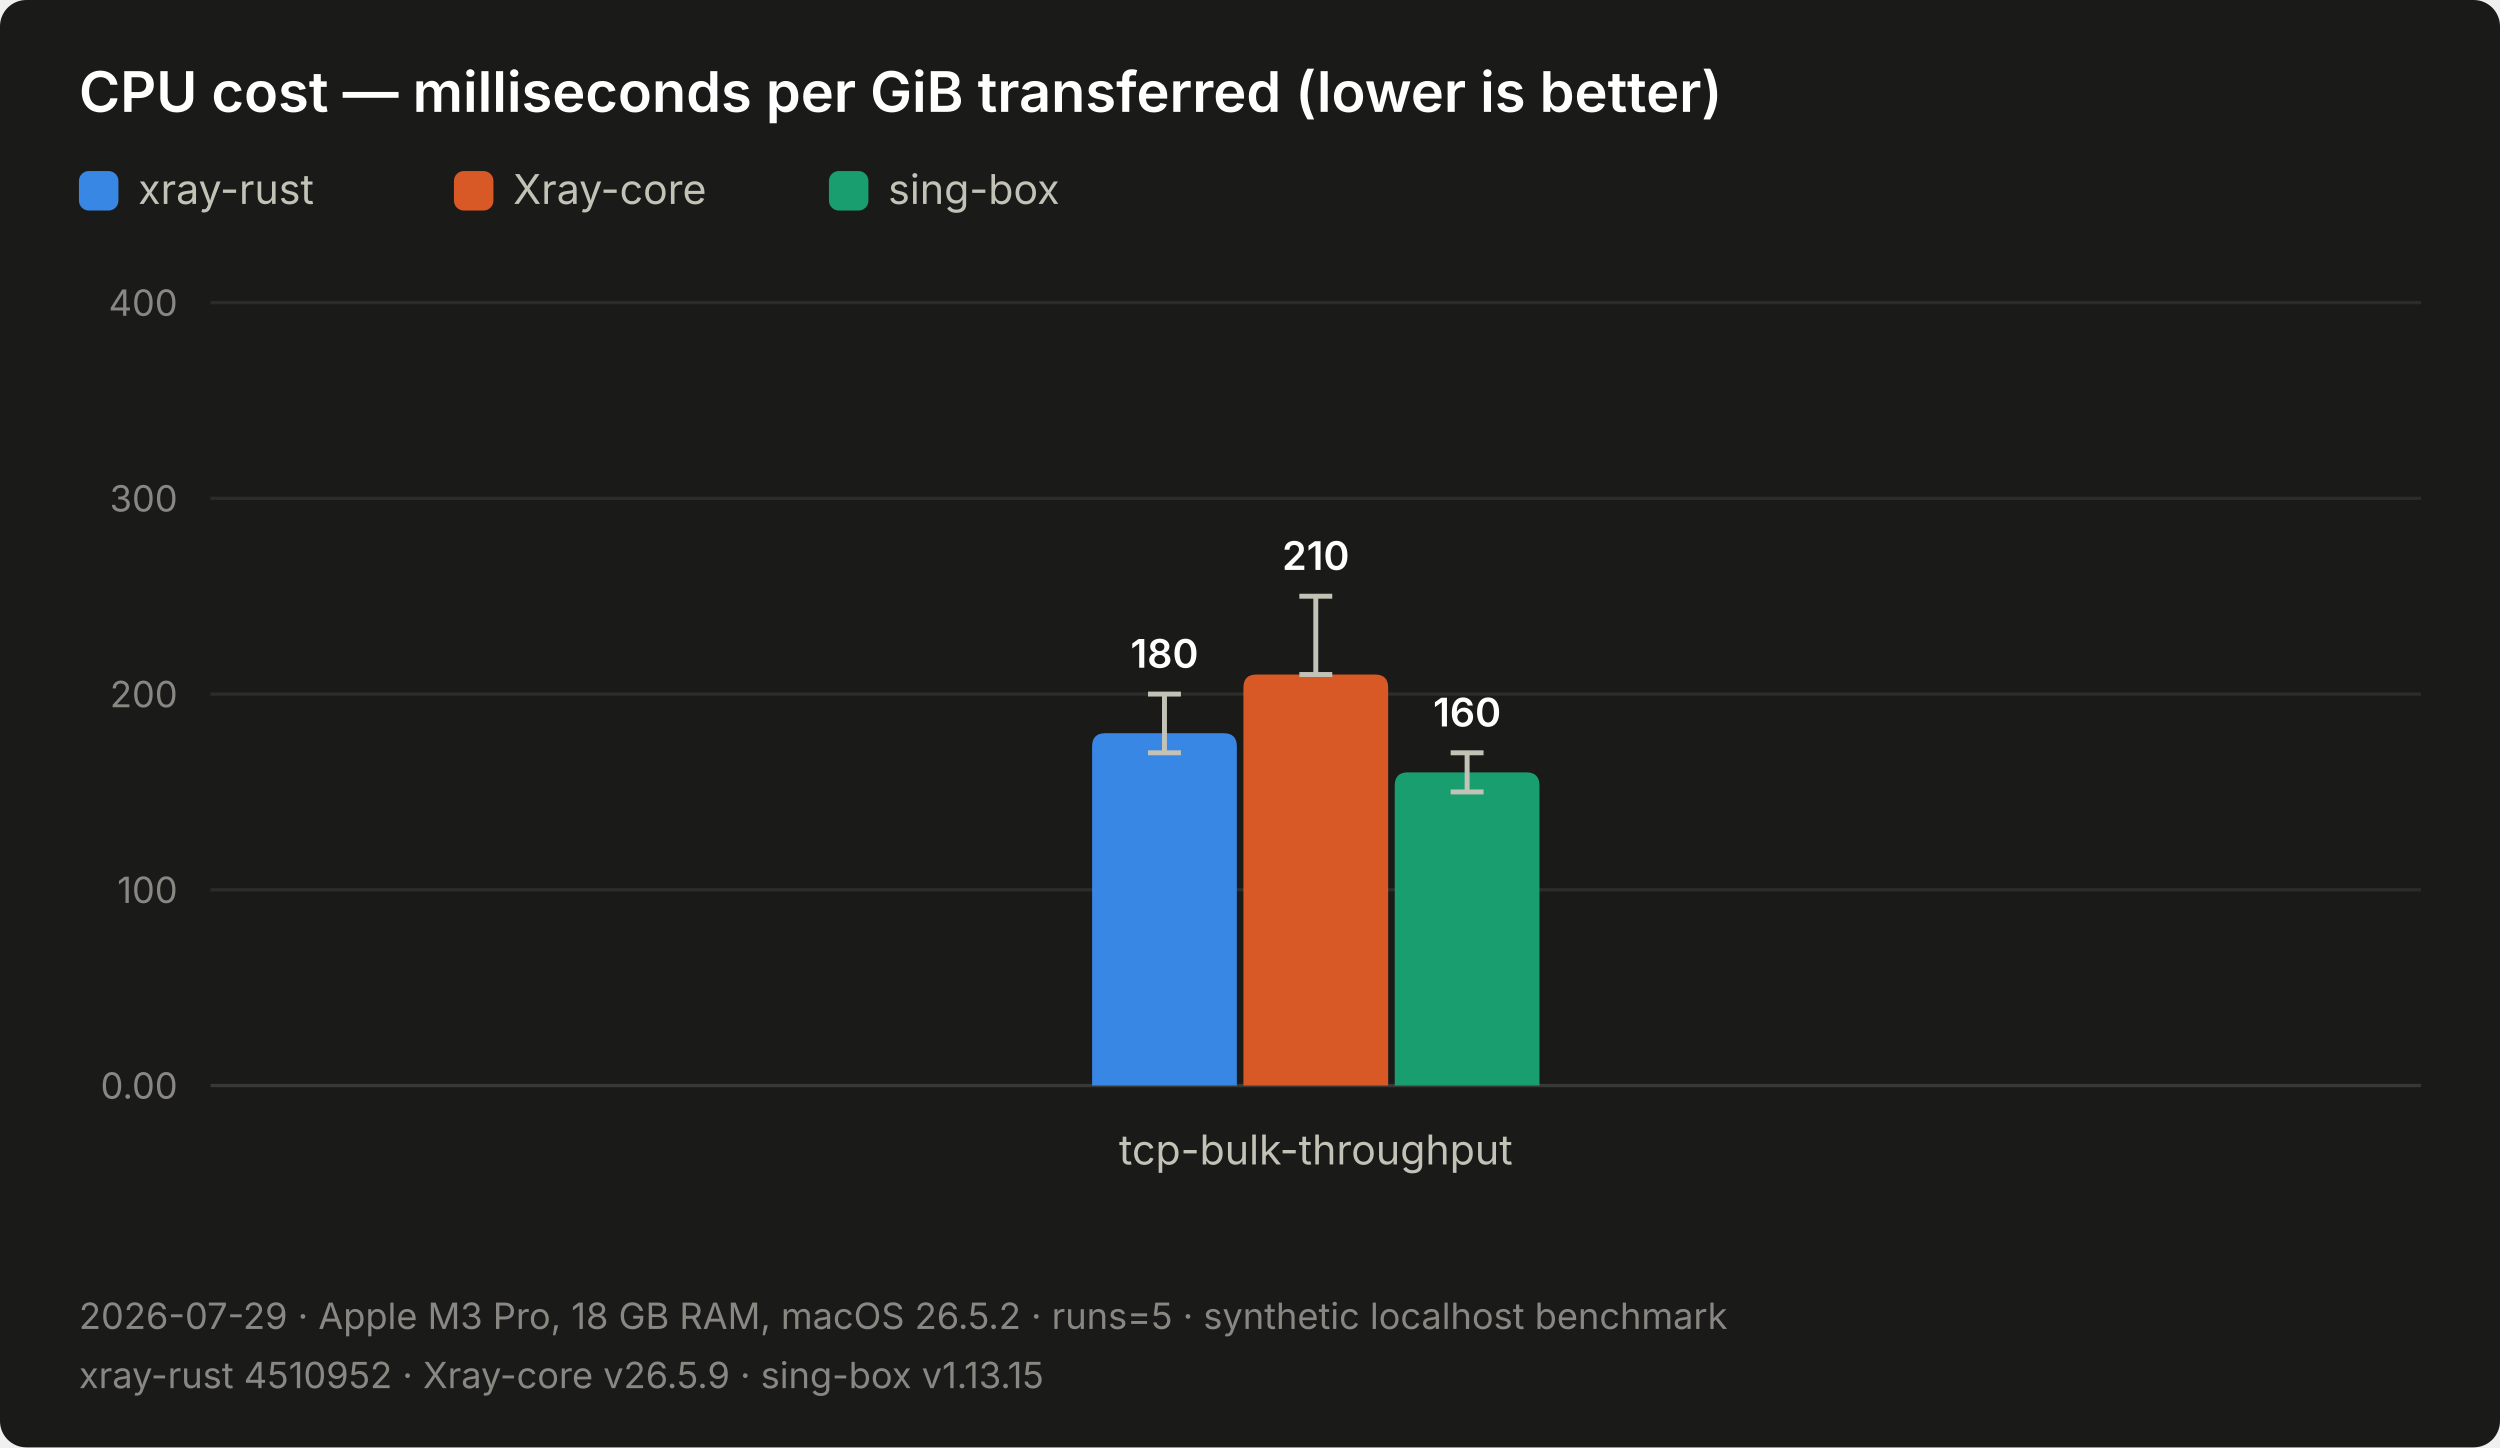
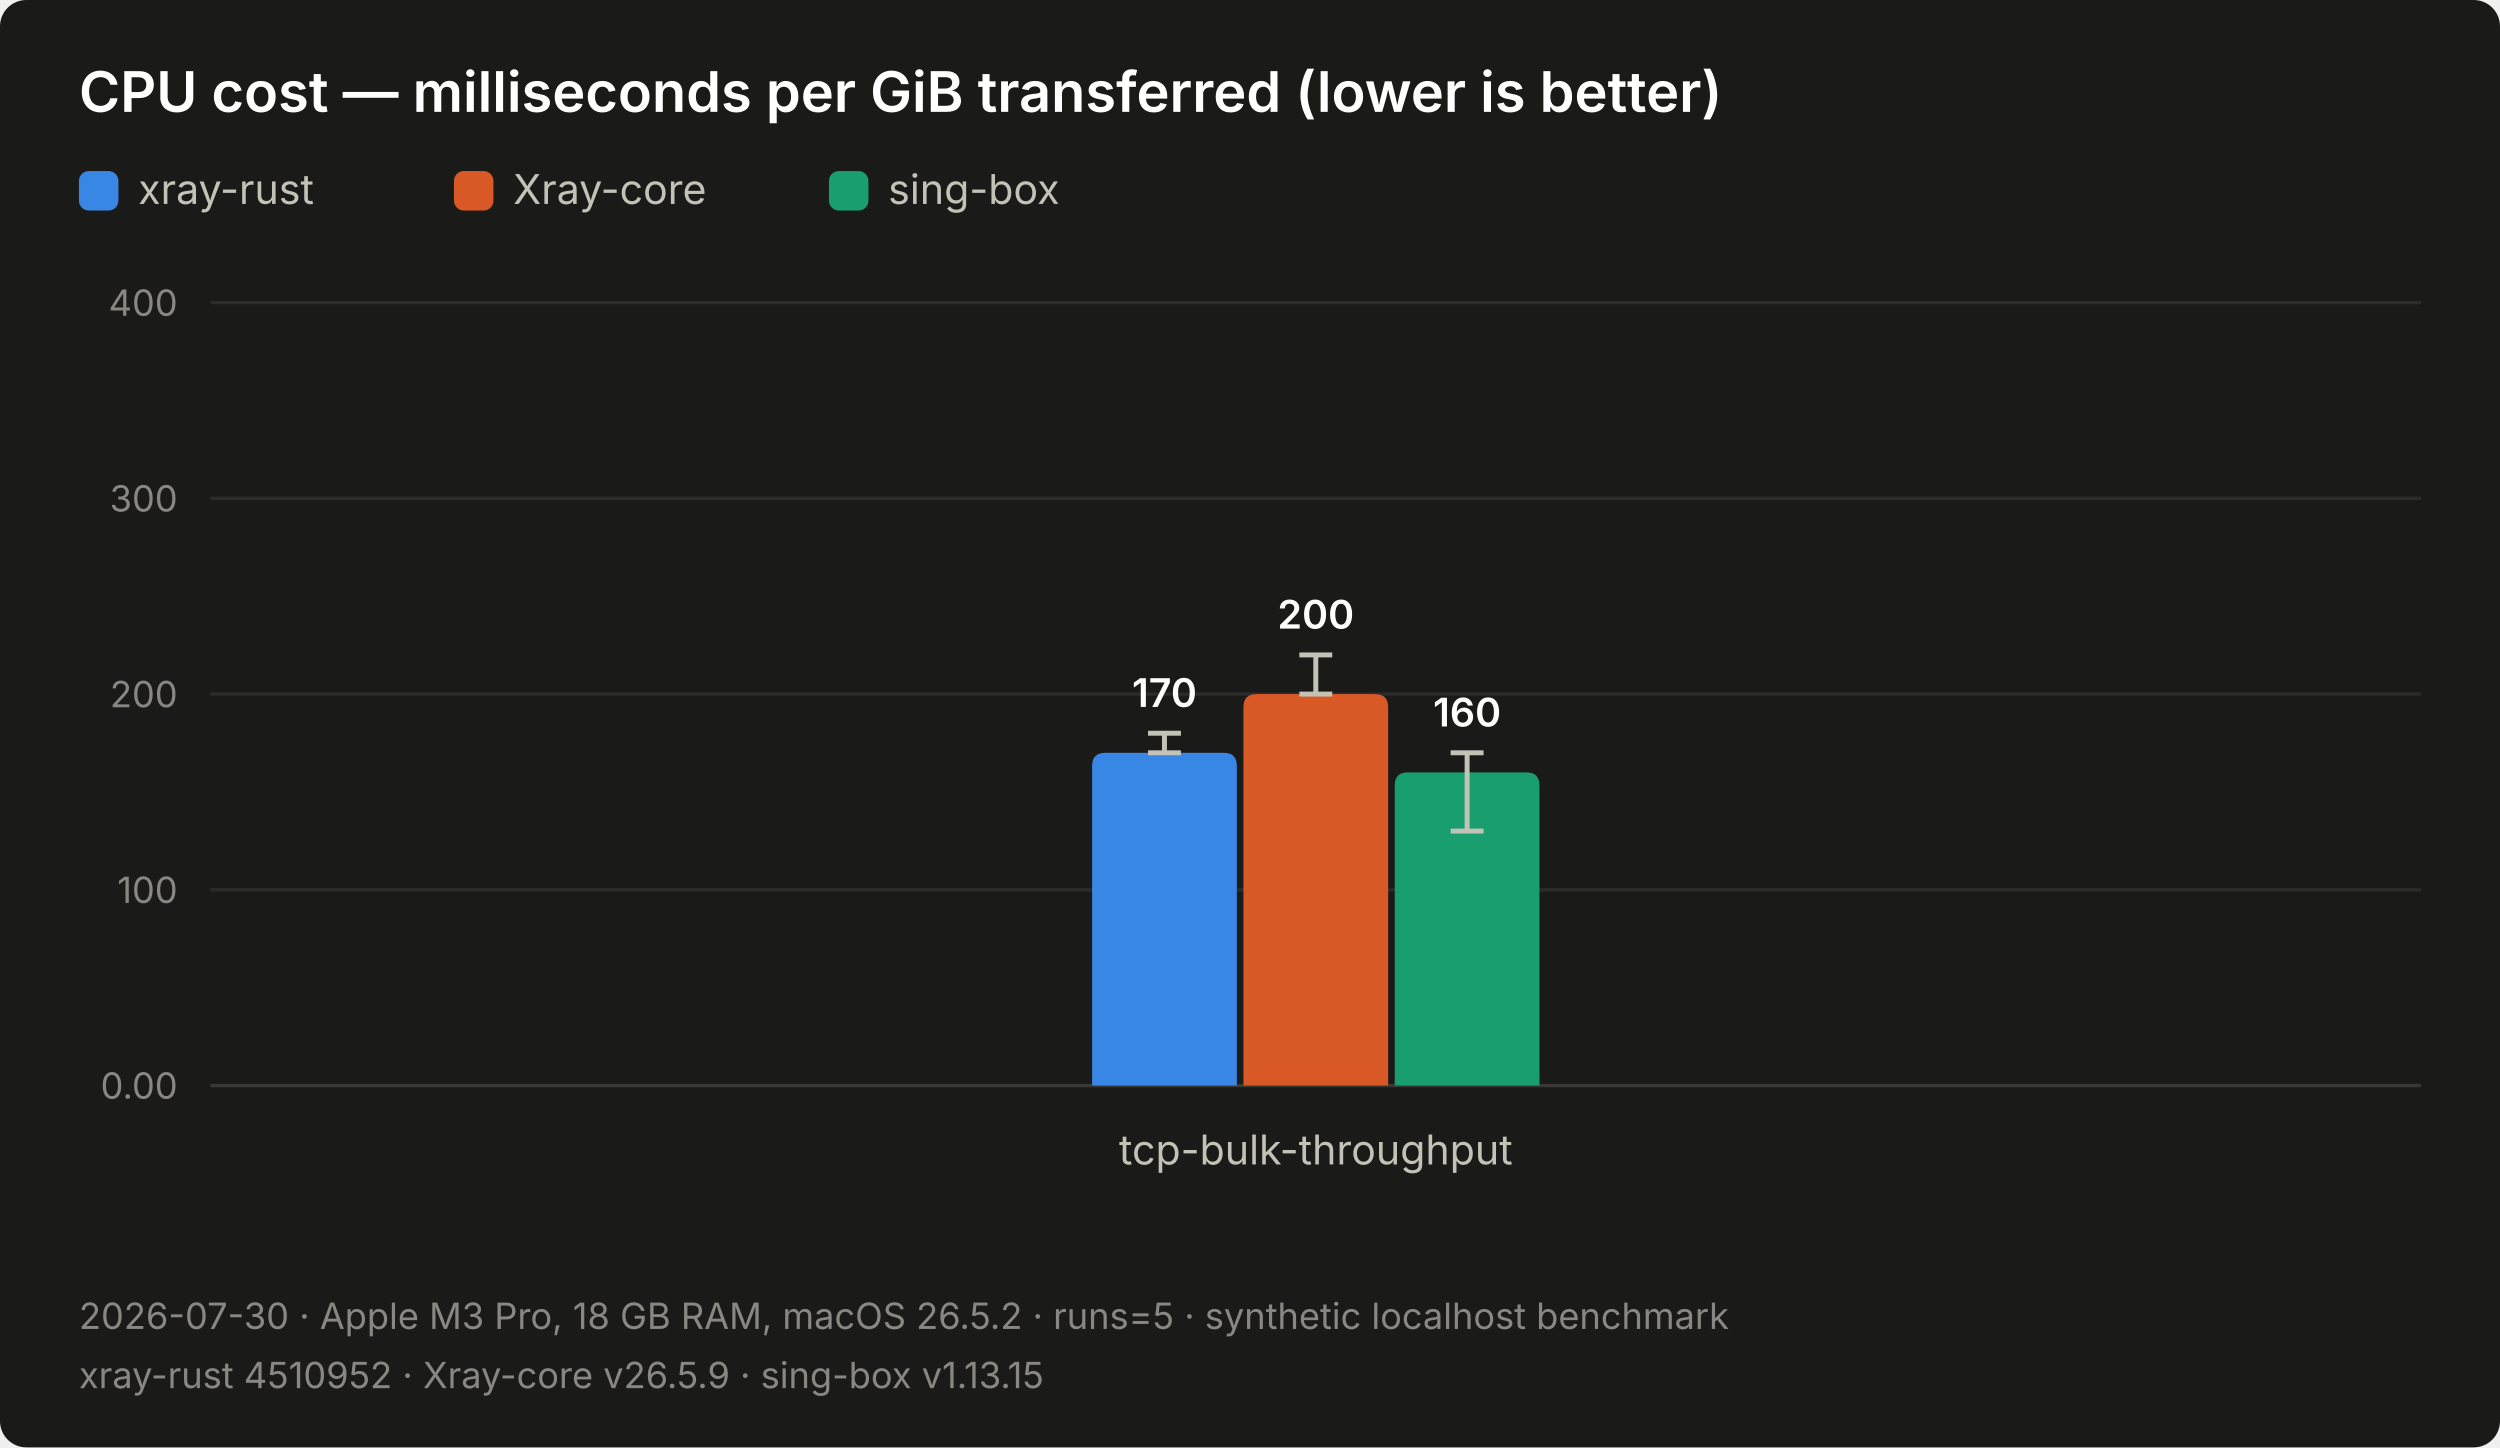
<svg xmlns="http://www.w3.org/2000/svg" width="760" height="440" viewBox="0 0 760 440" role="img" aria-label="CPU cost — milliseconds per GiB transferred (lower is better)">
  <rect width="760" height="440" fill="#1a1a19" rx="8" />
  <text x="24" y="34" font-family="system-ui, -apple-system, 'Segoe UI', sans-serif" font-size="17" font-weight="600" fill="#ffffff">CPU cost — milliseconds per GiB transferred (lower is better)</text>
  <rect x="24.00" y="52" width="12" height="12" rx="3" fill="#3987e5" />
  <text x="42.00" y="62" font-family="system-ui, -apple-system, 'Segoe UI', sans-serif" font-size="12.5" fill="#c3c2b7">xray-rust</text>
  <rect x="138.00" y="52" width="12" height="12" rx="3" fill="#d95926" />
  <text x="156.00" y="62" font-family="system-ui, -apple-system, 'Segoe UI', sans-serif" font-size="12.5" fill="#c3c2b7">Xray-core</text>
  <rect x="252.00" y="52" width="12" height="12" rx="3" fill="#199e70" />
  <text x="270.00" y="62" font-family="system-ui, -apple-system, 'Segoe UI', sans-serif" font-size="12.5" fill="#c3c2b7">sing-box</text>
  <text x="54" y="334.00" font-family="system-ui, -apple-system, 'Segoe UI', sans-serif" font-size="11" fill="#898781" text-anchor="end">0.00</text>
  <line x1="64" y1="270.50" x2="736" y2="270.50" stroke="#2c2c2a" stroke-width="1" />
  <text x="54" y="274.50" font-family="system-ui, -apple-system, 'Segoe UI', sans-serif" font-size="11" fill="#898781" text-anchor="end">100</text>
  <line x1="64" y1="211.00" x2="736" y2="211.00" stroke="#2c2c2a" stroke-width="1" />
  <text x="54" y="215.00" font-family="system-ui, -apple-system, 'Segoe UI', sans-serif" font-size="11" fill="#898781" text-anchor="end">200</text>
  <line x1="64" y1="151.50" x2="736" y2="151.50" stroke="#2c2c2a" stroke-width="1" />
  <text x="54" y="155.50" font-family="system-ui, -apple-system, 'Segoe UI', sans-serif" font-size="11" fill="#898781" text-anchor="end">300</text>
  <line x1="64" y1="92.00" x2="736" y2="92.00" stroke="#2c2c2a" stroke-width="1" />
  <text x="54" y="96.00" font-family="system-ui, -apple-system, 'Segoe UI', sans-serif" font-size="11" fill="#898781" text-anchor="end">400</text>
  <line x1="64" y1="330" x2="736" y2="330" stroke="#383835" stroke-width="1" />
-   <path d="M 332.00 330.00 L 332.00 226.90 Q 332.00 222.90 336.00 222.90 L 372.00 222.90 Q 376.00 222.90 376.00 226.90 L 376.00 330.00 Z" fill="#3987e5" />
-   <line x1="354.00" y1="228.85" x2="354.00" y2="211.00" stroke="#c3c2b7" stroke-width="1.5" />
+   <path d="M 332.00 330.00 L 332.00 232.85 Q 332.00 228.85 336.00 228.85 L 372.00 228.85 Q 376.00 228.85 376.00 232.85 L 376.00 330.00 Z" fill="#3987e5" />
+   <line x1="354.00" y1="228.85" x2="354.00" y2="222.90" stroke="#c3c2b7" stroke-width="1.5" />
  <line x1="349.00" y1="228.85" x2="359.00" y2="228.85" stroke="#c3c2b7" stroke-width="1.5" />
-   <line x1="349.00" y1="211.00" x2="359.00" y2="211.00" stroke="#c3c2b7" stroke-width="1.5" />
-   <text x="354.00" y="203.00" font-family="system-ui, -apple-system, 'Segoe UI', sans-serif" font-size="12" font-weight="600" fill="#ffffff" text-anchor="middle">180</text>
-   <path d="M 378.00 330.00 L 378.00 209.05 Q 378.00 205.05 382.00 205.05 L 418.00 205.05 Q 422.00 205.05 422.00 209.05 L 422.00 330.00 Z" fill="#d95926" />
-   <line x1="400.00" y1="205.05" x2="400.00" y2="181.25" stroke="#c3c2b7" stroke-width="1.5" />
-   <line x1="395.00" y1="205.05" x2="405.00" y2="205.05" stroke="#c3c2b7" stroke-width="1.5" />
-   <line x1="395.00" y1="181.25" x2="405.00" y2="181.25" stroke="#c3c2b7" stroke-width="1.5" />
-   <text x="400.00" y="173.25" font-family="system-ui, -apple-system, 'Segoe UI', sans-serif" font-size="12" font-weight="600" fill="#ffffff" text-anchor="middle">210</text>
+   <line x1="349.00" y1="222.90" x2="359.00" y2="222.90" stroke="#c3c2b7" stroke-width="1.5" />
+   <text x="354.00" y="214.90" font-family="system-ui, -apple-system, 'Segoe UI', sans-serif" font-size="12" font-weight="600" fill="#ffffff" text-anchor="middle">170</text>
+   <path d="M 378.00 330.00 L 378.00 215.00 Q 378.00 211.00 382.00 211.00 L 418.00 211.00 Q 422.00 211.00 422.00 215.00 L 422.00 330.00 Z" fill="#d95926" />
+   <line x1="400.00" y1="211.00" x2="400.00" y2="199.10" stroke="#c3c2b7" stroke-width="1.5" />
+   <line x1="395.00" y1="211.00" x2="405.00" y2="211.00" stroke="#c3c2b7" stroke-width="1.5" />
+   <line x1="395.00" y1="199.10" x2="405.00" y2="199.10" stroke="#c3c2b7" stroke-width="1.5" />
+   <text x="400.00" y="191.10" font-family="system-ui, -apple-system, 'Segoe UI', sans-serif" font-size="12" font-weight="600" fill="#ffffff" text-anchor="middle">200</text>
  <path d="M 424.00 330.00 L 424.00 238.80 Q 424.00 234.80 428.00 234.80 L 464.00 234.80 Q 468.00 234.80 468.00 238.80 L 468.00 330.00 Z" fill="#199e70" />
-   <line x1="446.00" y1="240.75" x2="446.00" y2="228.85" stroke="#c3c2b7" stroke-width="1.5" />
-   <line x1="441.00" y1="240.75" x2="451.00" y2="240.75" stroke="#c3c2b7" stroke-width="1.5" />
+   <line x1="446.00" y1="252.65" x2="446.00" y2="228.85" stroke="#c3c2b7" stroke-width="1.5" />
+   <line x1="441.00" y1="252.65" x2="451.00" y2="252.65" stroke="#c3c2b7" stroke-width="1.5" />
  <line x1="441.00" y1="228.85" x2="451.00" y2="228.85" stroke="#c3c2b7" stroke-width="1.5" />
  <text x="446.00" y="220.85" font-family="system-ui, -apple-system, 'Segoe UI', sans-serif" font-size="12" font-weight="600" fill="#ffffff" text-anchor="middle">160</text>
  <text x="400.00" y="354" font-family="system-ui, -apple-system, 'Segoe UI', sans-serif" font-size="12.5" fill="#c3c2b7" text-anchor="middle">tcp-bulk-throughput</text>
-   <text x="24" y="404" font-family="system-ui, -apple-system, 'Segoe UI', sans-serif" font-size="11" fill="#898781">2026-07-29 · Apple M3 Pro, 18 GB RAM, macOS 26.5.2 · runs=5 · synthetic localhost benchmark</text>
+   <text x="24" y="404" font-family="system-ui, -apple-system, 'Segoe UI', sans-serif" font-size="11" fill="#898781">2026-07-30 · Apple M3 Pro, 18 GB RAM, macOS 26.5.2 · runs=5 · synthetic localhost benchmark</text>
  <text x="24" y="422" font-family="system-ui, -apple-system, 'Segoe UI', sans-serif" font-size="11" fill="#898781">xray-rust 4510952 · Xray-core v26.5.9 · sing-box v1.13.15</text>
</svg>
